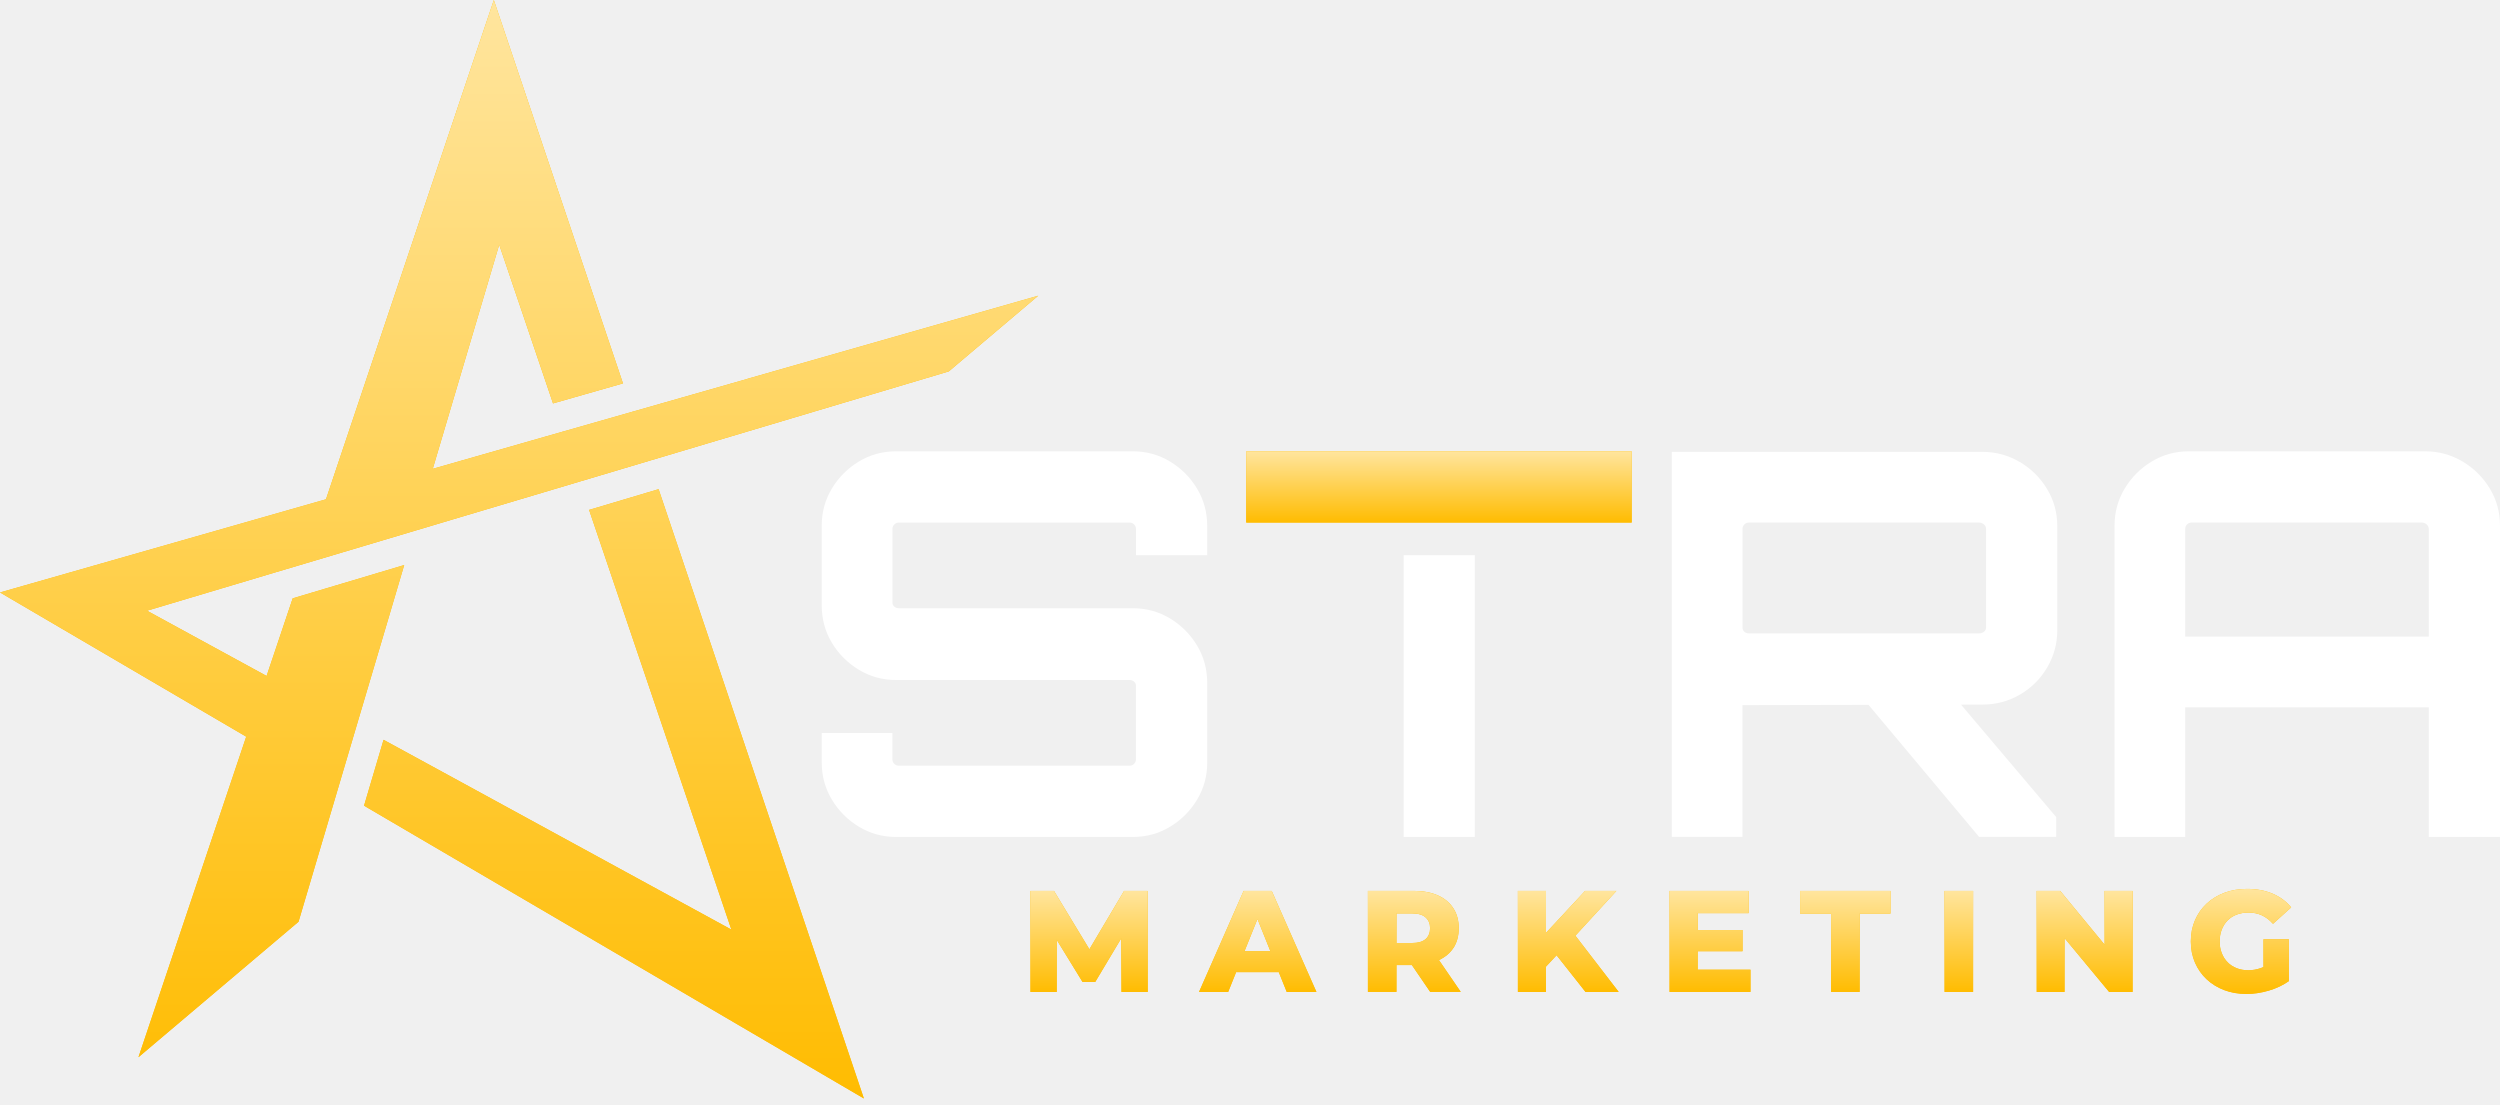
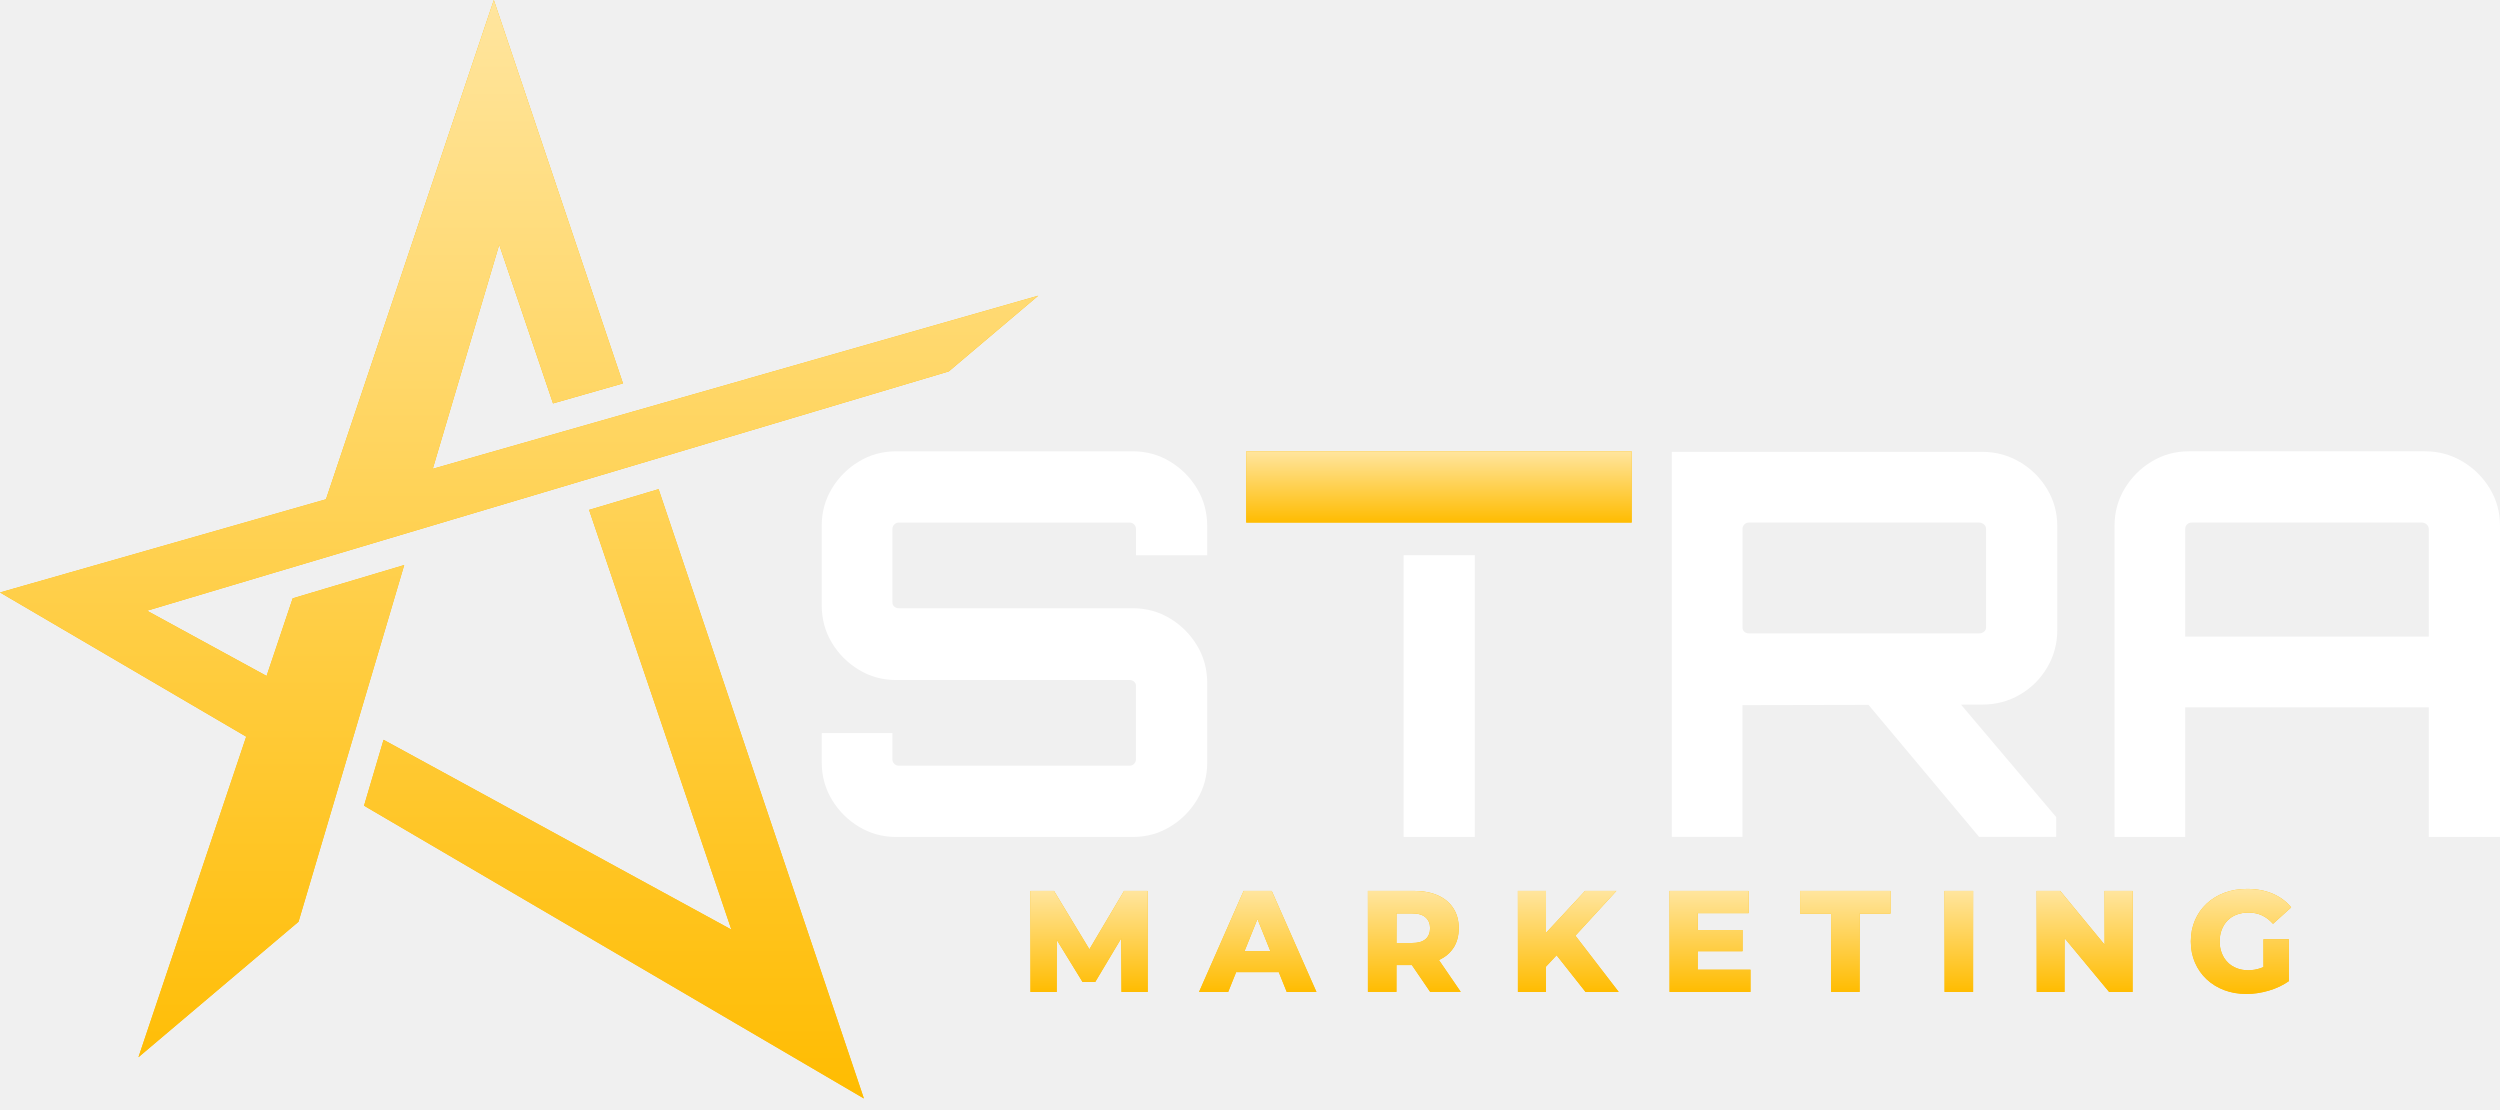
- <svg xmlns="http://www.w3.org/2000/svg" width="240" height="106" viewBox="0 0 240 106" fill="none">
-   <g clip-path="url(#clip0_1627_539)">
-     <path d="M71.76 36.369C69.96 36.884 68.164 37.397 66.364 37.912C66.063 37.997 65.764 38.084 65.463 38.169C63.884 38.621 62.304 39.071 60.722 39.523C58.484 40.16 56.247 40.801 54.009 41.441C52.684 41.821 51.356 42.201 50.029 42.58C49.87 42.626 49.708 42.672 49.549 42.718C48.703 42.958 47.858 43.202 47.012 43.443C45.19 43.964 43.37 44.484 41.546 45.005C43.671 37.833 45.798 30.659 47.924 23.487C49.645 28.568 51.367 33.649 53.09 38.728L59.806 36.807C55.671 24.537 51.541 12.271 47.407 0C42.035 15.979 36.666 31.956 31.294 47.932C20.86 50.916 10.431 53.897 0 56.876C7.876 61.49 15.757 66.104 23.636 70.721C20.188 80.979 16.739 91.235 13.292 101.491L28.66 88.485C28.964 87.461 29.267 86.433 29.572 85.407C29.998 83.973 30.421 82.537 30.846 81.105C30.94 80.793 31.032 80.483 31.124 80.171C31.549 78.731 31.977 77.292 32.402 75.854C33.02 73.774 33.635 71.692 34.25 69.614C34.403 69.106 34.551 68.595 34.702 68.088C34.97 67.178 35.243 66.268 35.511 65.36C36.009 63.677 36.506 61.999 37.006 60.321C37.606 58.297 38.204 56.27 38.804 54.244L28.1 57.44C27.264 59.93 26.428 62.409 25.593 64.893C21.768 62.804 17.939 60.718 14.112 58.627C16.806 57.822 19.503 57.018 22.198 56.213C22.453 56.136 22.704 56.06 22.959 55.986C24.063 55.654 25.167 55.325 26.273 54.995C27.255 54.703 28.233 54.41 29.215 54.12C32.734 53.07 36.255 52.016 39.777 50.966C41.038 50.588 42.301 50.213 43.562 49.835C46.41 48.989 49.257 48.137 52.104 47.288C53.28 46.937 54.458 46.588 55.634 46.234C57.86 45.571 60.087 44.905 62.313 44.241C64.46 43.6 66.602 42.958 68.745 42.321C69.24 42.172 69.737 42.026 70.233 41.878C73.846 40.799 77.461 39.719 81.074 38.641C84.41 37.648 87.746 36.652 91.082 35.655L99.672 28.387C90.367 31.045 81.066 33.706 71.76 36.364V36.369ZM66.443 56.512C65.367 53.33 64.294 50.143 63.225 46.961L56.553 48.949C57.951 53.077 59.352 57.208 60.751 61.331C63.903 70.633 67.056 79.936 70.211 89.24C61.61 84.55 53.012 79.855 44.411 75.16C41.884 73.781 39.351 72.401 36.822 71.022L34.948 77.347C36.306 78.144 37.656 78.936 39.011 79.728C53.653 88.304 68.291 96.879 82.933 105.455C77.437 89.14 71.939 72.827 66.445 56.512H66.443Z" fill="#FFBC01" />
-     <path d="M71.76 36.369C69.96 36.884 68.164 37.397 66.364 37.912C66.063 37.997 65.764 38.084 65.463 38.169C63.884 38.621 62.304 39.071 60.722 39.523C58.484 40.16 56.247 40.801 54.009 41.441C52.684 41.821 51.356 42.201 50.029 42.58C49.87 42.626 49.708 42.672 49.549 42.718C48.703 42.958 47.858 43.202 47.012 43.443C45.19 43.964 43.37 44.484 41.546 45.005C43.671 37.833 45.798 30.659 47.924 23.487C49.645 28.568 51.367 33.649 53.09 38.728L59.806 36.807C55.671 24.537 51.541 12.271 47.407 0C42.035 15.979 36.666 31.956 31.294 47.932C20.86 50.916 10.431 53.897 0 56.876C7.876 61.49 15.757 66.104 23.636 70.721C20.188 80.979 16.739 91.235 13.292 101.491L28.66 88.485C28.964 87.461 29.267 86.433 29.572 85.407C29.998 83.973 30.421 82.537 30.846 81.105C30.94 80.793 31.032 80.483 31.124 80.171C31.549 78.731 31.977 77.292 32.402 75.854C33.02 73.774 33.635 71.692 34.25 69.614C34.403 69.106 34.551 68.595 34.702 68.088C34.97 67.178 35.243 66.268 35.511 65.36C36.009 63.677 36.506 61.999 37.006 60.321C37.606 58.297 38.204 56.27 38.804 54.244L28.1 57.44C27.264 59.93 26.428 62.409 25.593 64.893C21.768 62.804 17.939 60.718 14.112 58.627C16.806 57.822 19.503 57.018 22.198 56.213C22.453 56.136 22.704 56.06 22.959 55.986C24.063 55.654 25.167 55.325 26.273 54.995C27.255 54.703 28.233 54.41 29.215 54.12C32.734 53.07 36.255 52.016 39.777 50.966C41.038 50.588 42.301 50.213 43.562 49.835C46.41 48.989 49.257 48.137 52.104 47.288C53.28 46.937 54.458 46.588 55.634 46.234C57.86 45.571 60.087 44.905 62.313 44.241C64.46 43.6 66.602 42.958 68.745 42.321C69.24 42.172 69.737 42.026 70.233 41.878C73.846 40.799 77.461 39.719 81.074 38.641C84.41 37.648 87.746 36.652 91.082 35.655L99.672 28.387C90.367 31.045 81.066 33.706 71.76 36.364V36.369ZM66.443 56.512C65.367 53.33 64.294 50.143 63.225 46.961L56.553 48.949C57.951 53.077 59.352 57.208 60.751 61.331C63.903 70.633 67.056 79.936 70.211 89.24C61.61 84.55 53.012 79.855 44.411 75.16C41.884 73.781 39.351 72.401 36.822 71.022L34.948 77.347C36.306 78.144 37.656 78.936 39.011 79.728C53.653 88.304 68.291 96.879 82.933 105.455C77.437 89.14 71.939 72.827 66.445 56.512H66.443Z" fill="url(#paint0_linear_1627_539)" />
-     <path d="M112.316 44.303C111.236 43.652 110.047 43.325 108.744 43.325H86.029C84.727 43.325 83.538 43.65 82.458 44.303C81.378 44.953 80.514 45.819 79.861 46.9C79.209 47.98 78.884 49.17 78.884 50.473V58.081C78.884 59.417 79.209 60.626 79.861 61.707C80.511 62.787 81.378 63.651 82.458 64.304C83.538 64.954 84.727 65.282 86.029 65.282H108.437C108.607 65.282 108.753 65.334 108.873 65.437C108.993 65.539 109.052 65.677 109.052 65.847V72.89C109.052 73.063 108.991 73.207 108.873 73.327C108.753 73.447 108.607 73.506 108.437 73.506H86.287C86.114 73.506 85.97 73.447 85.85 73.327C85.73 73.207 85.671 73.063 85.671 72.89V70.371H78.888V73.2C78.888 74.503 79.213 75.693 79.866 76.773C80.516 77.853 81.382 78.718 82.462 79.37C83.542 80.021 84.731 80.348 86.034 80.348H108.749C110.051 80.348 111.24 80.023 112.32 79.37C113.4 78.72 114.264 77.853 114.917 76.773C115.567 75.693 115.894 74.503 115.894 73.2V65.592C115.894 64.256 115.569 63.047 114.917 61.966C114.266 60.886 113.4 60.022 112.32 59.369C111.24 58.719 110.051 58.391 108.749 58.391H86.289C86.117 58.391 85.972 58.339 85.853 58.236C85.733 58.134 85.674 57.996 85.674 57.826V50.783C85.674 50.612 85.733 50.466 85.853 50.346C85.972 50.226 86.117 50.167 86.289 50.167H108.439C108.609 50.167 108.755 50.228 108.875 50.346C108.995 50.466 109.054 50.612 109.054 50.783V53.301H115.89V50.473C115.89 49.17 115.565 47.98 114.912 46.9C114.262 45.819 113.396 44.955 112.316 44.303Z" fill="white" />
-     <path d="M141.582 53.299H134.749V80.344H141.582V53.299Z" fill="white" />
-     <path d="M156.641 43.325H119.638V50.163H156.641V43.325Z" fill="#FFBC01" />
-     <path d="M156.641 43.325H119.638V50.163H156.641V43.325Z" fill="url(#paint1_linear_1627_539)" />
-     <path d="M193.901 44.355C192.803 43.704 191.606 43.377 190.303 43.377H160.495V80.341H167.278V67.693L179.379 67.667L189.993 80.341H197.394V78.438L188.259 67.645L190.303 67.641C191.606 67.641 192.803 67.324 193.901 66.689C194.996 66.056 195.871 65.19 196.521 64.092C197.171 62.996 197.499 61.796 197.499 60.493V50.518C197.499 49.215 197.174 48.026 196.521 46.946C195.871 45.865 194.996 45.001 193.901 44.348V44.355ZM190.663 60.24C190.663 60.412 190.593 60.547 190.458 60.65C190.321 60.753 190.166 60.805 189.995 60.805H167.896C167.723 60.805 167.579 60.753 167.459 60.65C167.339 60.547 167.281 60.41 167.281 60.24V50.78C167.281 50.61 167.339 50.464 167.459 50.344C167.579 50.224 167.723 50.165 167.896 50.165H189.995C190.166 50.165 190.321 50.226 190.458 50.344C190.595 50.464 190.663 50.61 190.663 50.78V60.24Z" fill="white" />
-     <path d="M239.022 46.9C238.37 45.819 237.497 44.955 236.402 44.303C235.304 43.652 234.107 43.325 232.804 43.325H210.139C208.837 43.325 207.648 43.65 206.568 44.303C205.488 44.953 204.624 45.819 203.971 46.9C203.321 47.98 202.996 49.17 202.996 50.473V80.344H209.779V67.903H233.164V80.344H240V50.473C240 49.17 239.675 47.98 239.022 46.9ZM233.164 61.115H209.779V50.781C209.779 50.61 209.838 50.464 209.958 50.344C210.078 50.224 210.224 50.165 210.395 50.165H232.494C232.664 50.165 232.819 50.226 232.957 50.344C233.094 50.464 233.162 50.61 233.162 50.781V61.115H233.164Z" fill="white" />
-     <path d="M107.911 85.53L104.581 91.13L101.182 85.53H98.926V95.223H101.446V90.225L103.924 94.267H105.142L107.638 90.081L107.662 95.223H110.182L110.167 85.53H107.911Z" fill="#FFBC01" />
-     <path d="M107.911 85.53L104.581 91.13L101.182 85.53H98.926V95.223H101.446V90.225L103.924 94.267H105.142L107.638 90.081L107.662 95.223H110.182L110.167 85.53H107.911Z" fill="url(#paint2_linear_1627_539)" />
-     <path d="M119.387 85.53L115.108 95.223H117.905L118.667 93.326H122.764L123.526 95.223H126.377L122.086 85.53H119.387ZM119.472 91.318L120.716 88.219L121.959 91.318H119.472Z" fill="#FFBC01" />
-     <path d="M119.387 85.53L115.108 95.223H117.905L118.667 93.326H122.764L123.526 95.223H126.377L122.086 85.53H119.387ZM119.472 91.318L120.716 88.219L121.959 91.318H119.472Z" fill="url(#paint3_linear_1627_539)" />
-     <path d="M139.521 91.012C139.868 90.486 140.04 89.849 140.04 89.1C140.04 88.352 139.868 87.736 139.521 87.197C139.174 86.658 138.679 86.243 138.033 85.957C137.387 85.671 136.621 85.527 135.735 85.527H131.319V95.22H134.06V92.645H135.541L137.298 95.22H140.232L138.138 92.167C138.729 91.887 139.194 91.505 139.519 91.01L139.521 91.012ZM136.857 88.07C137.143 88.323 137.287 88.668 137.287 89.102C137.287 89.537 137.143 89.906 136.857 90.154C136.571 90.403 136.141 90.528 135.57 90.528H134.06V87.688H135.57C136.141 87.688 136.571 87.815 136.857 88.068V88.07Z" fill="#FFBC01" />
-     <path d="M139.521 91.012C139.868 90.486 140.04 89.849 140.04 89.1C140.04 88.352 139.868 87.736 139.521 87.197C139.174 86.658 138.679 86.243 138.033 85.957C137.387 85.671 136.621 85.527 135.735 85.527H131.319V95.22H134.06V92.645H135.541L137.298 95.22H140.232L138.138 92.167C138.729 91.887 139.194 91.505 139.519 91.01L139.521 91.012ZM136.857 88.07C137.143 88.323 137.287 88.668 137.287 89.102C137.287 89.537 137.143 89.906 136.857 90.154C136.571 90.403 136.141 90.528 135.57 90.528H134.06V87.688H135.57C136.141 87.688 136.571 87.815 136.857 88.068V88.07Z" fill="url(#paint4_linear_1627_539)" />
-     <path d="M155.171 85.53H152.166L148.416 89.557V85.53H145.717V95.223H148.416V92.793L149.432 91.704L152.208 95.223H155.393L151.235 89.825L155.171 85.53Z" fill="#FFBC01" />
-     <path d="M155.171 85.53H152.166L148.416 89.557V85.53H145.717V95.223H148.416V92.793L149.432 91.704L152.208 95.223H155.393L151.235 89.825L155.171 85.53Z" fill="url(#paint5_linear_1627_539)" />
-     <path d="M162.979 91.318H167.284V89.282H162.979V87.662H167.865V85.53H160.278V95.223H168.046V93.09H162.979V91.318Z" fill="#FFBC01" />
-     <path d="M162.979 91.318H167.284V89.282H162.979V87.662H167.865V85.53H160.278V95.223H168.046V93.09H162.979V91.318Z" fill="url(#paint6_linear_1627_539)" />
-     <path d="M172.807 87.704H175.783V95.223H178.525V87.704H181.488V85.53H172.807V87.704Z" fill="#FFBC01" />
-     <path d="M172.807 87.704H175.783V95.223H178.525V87.704H181.488V85.53H172.807V87.704Z" fill="url(#paint7_linear_1627_539)" />
-     <path d="M189.419 85.53H186.679V95.223H189.419V85.53Z" fill="#FFBC01" />
-     <path d="M189.419 85.53H186.679V95.223H189.419V85.53Z" fill="url(#paint8_linear_1627_539)" />
-     <path d="M202.043 90.692L197.779 85.53H195.523V95.223H198.196V90.056L202.473 95.223H204.729V85.53H202.043V90.692Z" fill="#FFBC01" />
-     <path d="M202.043 90.692L197.779 85.53H195.523V95.223H198.196V90.056L202.473 95.223H204.729V85.53H202.043V90.692Z" fill="url(#paint9_linear_1627_539)" />
-     <path d="M217.298 92.833C217.206 92.874 217.113 92.913 217.021 92.944C216.633 93.077 216.235 93.145 215.83 93.145C215.424 93.145 215.053 93.077 214.715 92.944C214.377 92.811 214.089 92.621 213.849 92.376C213.609 92.132 213.421 91.84 213.288 91.497C213.155 91.156 213.087 90.781 213.087 90.375C213.087 89.969 213.155 89.581 213.288 89.24C213.421 88.9 213.609 88.605 213.849 88.361C214.089 88.116 214.379 87.928 214.721 87.8C215.062 87.671 215.441 87.605 215.856 87.605C216.327 87.605 216.753 87.693 217.137 87.869C217.518 88.044 217.876 88.317 218.21 88.686L219.953 87.108C219.482 86.536 218.886 86.097 218.169 85.792C217.449 85.486 216.637 85.335 215.731 85.335C214.937 85.335 214.213 85.458 213.558 85.702C212.904 85.947 212.332 86.294 211.848 86.741C211.363 87.189 210.988 87.721 210.72 88.341C210.451 88.959 210.318 89.637 210.318 90.377C210.318 91.117 210.451 91.794 210.72 92.414C210.988 93.031 211.361 93.566 211.841 94.013C212.321 94.461 212.884 94.808 213.53 95.052C214.176 95.297 214.887 95.419 215.662 95.419C216.362 95.419 217.075 95.312 217.8 95.1C218.524 94.889 219.168 94.583 219.731 94.186V90.17H217.294V92.835L217.298 92.833Z" fill="#FFBC01" />
-     <path d="M217.298 92.833C217.206 92.874 217.113 92.913 217.021 92.944C216.633 93.077 216.235 93.145 215.83 93.145C215.424 93.145 215.053 93.077 214.715 92.944C214.377 92.811 214.089 92.621 213.849 92.376C213.609 92.132 213.421 91.84 213.288 91.497C213.155 91.156 213.087 90.781 213.087 90.375C213.087 89.969 213.155 89.581 213.288 89.24C213.421 88.9 213.609 88.605 213.849 88.361C214.089 88.116 214.379 87.928 214.721 87.8C215.062 87.671 215.441 87.605 215.856 87.605C216.327 87.605 216.753 87.693 217.137 87.869C217.518 88.044 217.876 88.317 218.21 88.686L219.953 87.108C219.482 86.536 218.886 86.097 218.169 85.792C217.449 85.486 216.637 85.335 215.731 85.335C214.937 85.335 214.213 85.458 213.558 85.702C212.904 85.947 212.332 86.294 211.848 86.741C211.363 87.189 210.988 87.721 210.72 88.341C210.451 88.959 210.318 89.637 210.318 90.377C210.318 91.117 210.451 91.794 210.72 92.414C210.988 93.031 211.361 93.566 211.841 94.013C212.321 94.461 212.884 94.808 213.53 95.052C214.176 95.297 214.887 95.419 215.662 95.419C216.362 95.419 217.075 95.312 217.8 95.1C218.524 94.889 219.168 94.583 219.731 94.186V90.17H217.294V92.835L217.298 92.833Z" fill="url(#paint10_linear_1627_539)" />
+ <svg xmlns="http://www.w3.org/2000/svg" width="214" height="95" viewBox="0 0 214 95" fill="none">
+   <g clip-path="url(#clip0_2153_624)">
+     <path d="M63.986 32.429C62.381 32.888 60.78 33.345 59.175 33.805C58.906 33.881 58.64 33.958 58.371 34.034C56.963 34.437 55.554 34.838 54.144 35.241C52.148 35.809 50.154 36.381 48.158 36.952C46.977 37.29 45.792 37.629 44.609 37.968C44.467 38.008 44.323 38.049 44.181 38.09C43.426 38.304 42.673 38.522 41.919 38.736C40.294 39.201 38.672 39.664 37.045 40.13C38.94 33.735 40.837 27.338 42.732 20.942C44.267 25.473 45.802 30.004 47.339 34.532L53.327 32.82C49.64 21.879 45.958 10.941 42.271 0C37.481 14.248 32.693 28.494 27.904 42.739C18.601 45.4 9.301 48.058 0 50.715C7.023 54.829 14.05 58.943 21.075 63.059C18.001 72.206 14.925 81.351 11.852 90.496L25.555 78.899C25.826 77.986 26.096 77.07 26.369 76.155C26.748 74.876 27.125 73.596 27.505 72.319C27.588 72.041 27.67 71.764 27.752 71.486C28.131 70.202 28.513 68.919 28.892 67.637C29.442 65.782 29.991 63.925 30.54 62.072C30.676 61.619 30.808 61.164 30.942 60.712C31.182 59.901 31.425 59.089 31.664 58.279C32.108 56.779 32.551 55.282 32.997 53.786C33.532 51.982 34.065 50.174 34.6 48.368L25.055 51.217C24.31 53.438 23.565 55.648 22.82 57.863C19.41 56.001 15.995 54.14 12.583 52.276C14.986 51.557 17.39 50.841 19.793 50.123C20.021 50.055 20.244 49.987 20.472 49.921C21.456 49.625 22.441 49.331 23.427 49.037C24.303 48.776 25.174 48.516 26.05 48.257C29.188 47.321 32.328 46.381 35.468 45.445C36.592 45.108 37.718 44.773 38.843 44.437C41.382 43.681 43.921 42.922 46.459 42.165C47.508 41.852 48.559 41.541 49.607 41.225C51.592 40.634 53.578 40.04 55.562 39.449C57.477 38.876 59.387 38.304 61.297 37.736C61.739 37.604 62.183 37.473 62.624 37.341C65.846 36.379 69.07 35.416 72.291 34.455C75.266 33.569 78.24 32.682 81.215 31.792L88.874 25.312C80.577 27.682 72.283 30.054 63.986 32.425V32.429ZM59.245 50.39C58.286 47.552 57.329 44.711 56.375 41.873L50.426 43.646C51.673 47.327 52.922 51.011 54.169 54.687C56.98 62.981 59.792 71.276 62.605 79.572C54.936 75.39 47.269 71.204 39.6 67.018C37.347 65.788 35.088 64.558 32.833 63.328L31.162 68.968C32.372 69.678 33.577 70.385 34.785 71.091C47.841 78.737 60.893 86.384 73.949 94.03C69.048 79.483 64.145 64.937 59.247 50.39H59.245Z" fill="#FFBC01" />
+     <path d="M63.986 32.429C62.381 32.888 60.78 33.345 59.175 33.805C58.906 33.881 58.64 33.958 58.371 34.034C56.963 34.437 55.554 34.838 54.144 35.241C52.148 35.809 50.154 36.381 48.158 36.952C46.977 37.29 45.792 37.629 44.609 37.968C44.467 38.008 44.323 38.049 44.181 38.09C43.426 38.304 42.673 38.522 41.919 38.736C40.294 39.201 38.672 39.664 37.045 40.13C38.94 33.735 40.837 27.338 42.732 20.942C44.267 25.473 45.802 30.004 47.339 34.532L53.327 32.82C49.64 21.879 45.958 10.941 42.271 0C37.481 14.248 32.693 28.494 27.904 42.739C18.601 45.4 9.301 48.058 0 50.715C7.023 54.829 14.05 58.943 21.075 63.059C18.001 72.206 14.925 81.351 11.852 90.496L25.555 78.899C25.826 77.986 26.096 77.07 26.369 76.155C26.748 74.876 27.125 73.596 27.505 72.319C27.588 72.041 27.67 71.764 27.752 71.486C28.131 70.202 28.513 68.919 28.892 67.637C29.442 65.782 29.991 63.925 30.54 62.072C30.676 61.619 30.808 61.164 30.942 60.712C31.182 59.901 31.425 59.089 31.664 58.279C32.108 56.779 32.551 55.282 32.997 53.786C33.532 51.982 34.065 50.174 34.6 48.368L25.055 51.217C24.31 53.438 23.565 55.648 22.82 57.863C19.41 56.001 15.995 54.14 12.583 52.276C14.986 51.557 17.39 50.841 19.793 50.123C20.021 50.055 20.244 49.987 20.472 49.921C21.456 49.625 22.441 49.331 23.427 49.037C24.303 48.776 25.174 48.516 26.05 48.257C29.188 47.321 32.328 46.381 35.468 45.445C36.592 45.108 37.718 44.773 38.843 44.437C41.382 43.681 43.921 42.922 46.459 42.165C47.508 41.852 48.559 41.541 49.607 41.225C51.592 40.634 53.578 40.04 55.562 39.449C57.477 38.876 59.387 38.304 61.297 37.736C61.739 37.604 62.183 37.473 62.624 37.341C65.846 36.379 69.07 35.416 72.291 34.455C75.266 33.569 78.24 32.682 81.215 31.792L88.874 25.312C80.577 27.682 72.283 30.054 63.986 32.425V32.429ZM59.245 50.39C58.286 47.552 57.329 44.711 56.375 41.873L50.426 43.646C51.673 47.327 52.922 51.011 54.169 54.687C56.98 62.981 59.792 71.276 62.605 79.572C54.936 75.39 47.269 71.204 39.6 67.018C37.347 65.788 35.088 64.558 32.833 63.328L31.162 68.968C32.372 69.678 33.577 70.385 34.785 71.091C47.841 78.737 60.893 86.384 73.949 94.03C69.048 79.483 64.145 64.937 59.247 50.39H59.245Z" fill="url(#paint0_linear_2153_624)" />
+     <path d="M100.148 39.504C99.185 38.923 98.125 38.632 96.963 38.632H76.709C75.548 38.632 74.487 38.922 73.525 39.504C72.561 40.083 71.791 40.856 71.21 41.819C70.628 42.783 70.338 43.843 70.338 45.005V51.789C70.338 52.981 70.628 54.059 71.21 55.022C71.789 55.985 72.561 56.756 73.525 57.338C74.487 57.918 75.548 58.21 76.709 58.21H96.689C96.841 58.21 96.971 58.257 97.078 58.348C97.185 58.44 97.238 58.562 97.238 58.714V64.994C97.238 65.148 97.183 65.276 97.078 65.383C96.971 65.49 96.841 65.543 96.689 65.543H76.939C76.785 65.543 76.657 65.49 76.55 65.383C76.443 65.276 76.39 65.148 76.39 64.994V62.748H70.342V65.27C70.342 66.432 70.632 67.493 71.213 68.456C71.793 69.42 72.565 70.19 73.528 70.772C74.491 71.352 75.552 71.644 76.713 71.644H96.967C98.129 71.644 99.189 71.354 100.152 70.772C101.115 70.192 101.885 69.42 102.467 68.456C103.047 67.493 103.339 66.432 103.339 65.27V58.486C103.339 57.295 103.049 56.217 102.467 55.254C101.887 54.29 101.115 53.52 100.152 52.938C99.189 52.358 98.129 52.066 96.967 52.066H76.941C76.787 52.066 76.659 52.019 76.552 51.928C76.445 51.836 76.392 51.714 76.392 51.562V45.282C76.392 45.13 76.445 44.999 76.552 44.892C76.659 44.785 76.787 44.733 76.941 44.733H96.691C96.843 44.733 96.973 44.787 97.08 44.892C97.187 44.999 97.24 45.13 97.24 45.282V47.528H103.335V45.005C103.335 43.843 103.045 42.783 102.463 41.819C101.883 40.856 101.111 40.085 100.148 39.504Z" fill="white" />
+     <path d="M126.245 47.526H120.151V71.64H126.245V47.526Z" fill="white" />
+     <path d="M139.672 38.632H106.677V44.729H139.672V38.632Z" fill="#FFBC01" />
+     <path d="M139.672 38.632H106.677V44.729H139.672V38.632Z" fill="url(#paint1_linear_2153_624)" />
+     <path d="M172.895 39.55C171.917 38.97 170.849 38.678 169.687 38.678H143.108V71.638H149.157V60.36L159.946 60.337L169.411 71.638H176.01V69.941L167.864 60.317L169.687 60.313C170.849 60.313 171.917 60.031 172.895 59.465C173.872 58.9 174.652 58.128 175.232 57.149C175.811 56.172 176.103 55.101 176.103 53.94V45.045C176.103 43.884 175.813 42.823 175.232 41.86C174.652 40.896 173.872 40.126 172.895 39.544V39.55ZM170.008 53.714C170.008 53.867 169.946 53.988 169.825 54.08C169.703 54.171 169.565 54.218 169.413 54.218H149.707C149.554 54.218 149.425 54.171 149.318 54.08C149.211 53.988 149.159 53.865 149.159 53.714V45.279C149.159 45.127 149.211 44.997 149.318 44.89C149.425 44.783 149.554 44.73 149.707 44.73H169.413C169.565 44.73 169.703 44.785 169.825 44.89C169.948 44.997 170.008 45.127 170.008 45.279V53.714Z" fill="white" />
+     <path d="M213.128 41.819C212.547 40.856 211.768 40.085 210.792 39.503C209.813 38.923 208.745 38.631 207.584 38.631H187.374C186.213 38.631 185.153 38.921 184.19 39.503C183.227 40.083 182.456 40.856 181.874 41.819C181.295 42.782 181.005 43.843 181.005 45.005V71.64H187.053V60.547H207.905V71.64H214V45.005C214 43.843 213.71 42.782 213.128 41.819ZM207.905 54.494H187.053V45.279C187.053 45.128 187.106 44.997 187.213 44.89C187.32 44.783 187.45 44.731 187.602 44.731H207.307C207.459 44.731 207.597 44.785 207.72 44.89C207.842 44.997 207.903 45.128 207.903 45.279V54.494H207.905Z" fill="white" />
+     <path d="M96.22 76.264L93.252 81.258L90.221 76.264H88.209V84.907H90.456V80.45L92.666 84.055H93.752L95.977 80.322L95.999 84.907H98.246L98.232 76.264H96.22Z" fill="#FFBC01" />
+     <path d="M96.22 76.264L93.252 81.258L90.221 76.264H88.209V84.907H90.456V80.45L92.666 84.055H93.752L95.977 80.322L95.999 84.907H98.246L98.232 76.264H96.22Z" fill="url(#paint2_linear_2153_624)" />
+     <path d="M106.454 76.264L102.639 84.907H105.133L105.812 83.216H109.465L110.144 84.907H112.687L108.86 76.264H106.454ZM106.53 81.425L107.638 78.662L108.747 81.425H106.53Z" fill="#FFBC01" />
+     <path d="M106.454 76.264L102.639 84.907H105.133L105.812 83.216H109.465L110.144 84.907H112.687L108.86 76.264H106.454ZM106.53 81.425L107.638 78.662L108.747 81.425H106.53Z" fill="url(#paint3_linear_2153_624)" />
+     <path d="M124.406 81.152C124.715 80.683 124.869 80.115 124.869 79.448C124.869 78.78 124.715 78.231 124.406 77.751C124.096 77.27 123.655 76.9 123.079 76.645C122.503 76.39 121.82 76.262 121.03 76.262H117.093V84.905H119.536V82.608H120.857L122.423 84.905H125.04L123.172 82.182C123.7 81.933 124.114 81.592 124.404 81.15L124.406 81.152ZM122.03 78.529C122.285 78.755 122.414 79.062 122.414 79.45C122.414 79.837 122.285 80.166 122.03 80.388C121.775 80.609 121.392 80.72 120.883 80.72H119.536V78.188H120.883C121.392 78.188 121.775 78.301 122.03 78.527V78.529Z" fill="#FFBC01" />
+     <path d="M124.406 81.152C124.715 80.683 124.869 80.115 124.869 79.448C124.869 78.78 124.715 78.231 124.406 77.751C124.096 77.27 123.655 76.9 123.079 76.645C122.503 76.39 121.82 76.262 121.03 76.262H117.093V84.905H119.536V82.608H120.857L122.423 84.905H125.04L123.172 82.182C123.7 81.933 124.114 81.592 124.404 81.15L124.406 81.152ZM122.03 78.529C122.285 78.755 122.414 79.062 122.414 79.45C122.414 79.837 122.285 80.166 122.03 80.388C121.775 80.609 121.392 80.72 120.883 80.72H119.536V78.188H120.883C121.392 78.188 121.775 78.301 122.03 78.527V78.529Z" fill="url(#paint4_linear_2153_624)" />
+     <path d="M138.361 76.264H135.682L132.338 79.855V76.264H129.932V84.907H132.338V82.741L133.245 81.77L135.719 84.907H138.56L134.852 80.094L138.361 76.264Z" fill="#FFBC01" />
+     <path d="M138.361 76.264H135.682L132.338 79.855V76.264H129.932V84.907H132.338V82.741L133.245 81.77L135.719 84.907H138.56L134.852 80.094L138.361 76.264Z" fill="url(#paint5_linear_2153_624)" />
+     <path d="M145.324 81.425H149.162V79.61H145.324V78.166H149.679V76.264H142.915V84.907H149.841V83.006H145.324V81.425Z" fill="#FFBC01" />
+     <path d="M145.324 81.425H149.162V79.61H145.324V78.166H149.679V76.264H142.915V84.907H149.841V83.006H145.324V81.425Z" fill="url(#paint6_linear_2153_624)" />
+     <path d="M154.086 78.203H156.74V84.907H159.185V78.203H161.827V76.264H154.086V78.203Z" fill="#FFBC01" />
+     <path d="M154.086 78.203H156.74V84.907H159.185V78.203H161.827V76.264H154.086V78.203Z" fill="url(#paint7_linear_2153_624)" />
+     <path d="M168.899 76.264H166.455V84.907H168.899V76.264Z" fill="#FFBC01" />
+     <path d="M168.899 76.264H166.455V84.907H168.899V76.264Z" fill="url(#paint8_linear_2153_624)" />
+     <path d="M180.155 80.867L176.353 76.264H174.342V84.907H176.725V80.3L180.538 84.907H182.55V76.264H180.155V80.867Z" fill="#FFBC01" />
+     <path d="M180.155 80.867L176.353 76.264H174.342V84.907H176.725V80.3L180.538 84.907H182.55V76.264H180.155V80.867Z" fill="url(#paint9_linear_2153_624)" />
+     <path d="M193.758 82.776C193.676 82.813 193.592 82.848 193.511 82.875C193.164 82.994 192.81 83.054 192.448 83.054C192.087 83.054 191.756 82.994 191.454 82.875C191.153 82.756 190.896 82.587 190.682 82.369C190.468 82.151 190.301 81.89 190.182 81.585C190.063 81.281 190.003 80.947 190.003 80.585C190.003 80.222 190.063 79.876 190.182 79.573C190.301 79.269 190.468 79.006 190.682 78.788C190.896 78.57 191.155 78.403 191.46 78.288C191.764 78.173 192.102 78.115 192.472 78.115C192.892 78.115 193.271 78.193 193.614 78.35C193.954 78.506 194.273 78.749 194.571 79.078L196.125 77.671C195.705 77.161 195.174 76.77 194.534 76.498C193.892 76.225 193.168 76.091 192.361 76.091C191.653 76.091 191.007 76.2 190.423 76.418C189.84 76.636 189.33 76.945 188.898 77.344C188.466 77.743 188.131 78.218 187.892 78.771C187.653 79.321 187.534 79.927 187.534 80.586C187.534 81.246 187.653 81.85 187.892 82.402C188.131 82.953 188.464 83.43 188.892 83.829C189.32 84.228 189.822 84.537 190.398 84.755C190.974 84.973 191.608 85.082 192.299 85.082C192.923 85.082 193.559 84.987 194.205 84.798C194.851 84.609 195.425 84.337 195.927 83.983V80.401H193.754V82.778L193.758 82.776Z" fill="#FFBC01" />
+     <path d="M193.758 82.776C193.676 82.813 193.592 82.848 193.511 82.875C193.164 82.994 192.81 83.054 192.448 83.054C192.087 83.054 191.756 82.994 191.454 82.875C191.153 82.756 190.896 82.587 190.682 82.369C190.468 82.151 190.301 81.89 190.182 81.585C190.063 81.281 190.003 80.947 190.003 80.585C190.003 80.222 190.063 79.876 190.182 79.573C190.301 79.269 190.468 79.006 190.682 78.788C190.896 78.57 191.155 78.403 191.46 78.288C191.764 78.173 192.102 78.115 192.472 78.115C192.892 78.115 193.271 78.193 193.614 78.35C193.954 78.506 194.273 78.749 194.571 79.078L196.125 77.671C195.705 77.161 195.174 76.77 194.534 76.498C193.892 76.225 193.168 76.091 192.361 76.091C191.653 76.091 191.007 76.2 190.423 76.418C189.84 76.636 189.33 76.945 188.898 77.344C188.466 77.743 188.131 78.218 187.892 78.771C187.653 79.321 187.534 79.927 187.534 80.586C187.534 81.246 187.653 81.85 187.892 82.402C188.131 82.953 188.464 83.43 188.892 83.829C189.32 84.228 189.822 84.537 190.398 84.755C190.974 84.973 191.608 85.082 192.299 85.082C192.923 85.082 193.559 84.987 194.205 84.798C194.851 84.609 195.425 84.337 195.927 83.983V80.401H193.754V82.778L193.758 82.776Z" fill="url(#paint10_linear_2153_624)" />
  </g>
  <defs>
-     <linearGradient id="paint0_linear_1627_539" x1="49.836" y1="0" x2="49.836" y2="105.455" gradientUnits="userSpaceOnUse">
+     <linearGradient id="paint0_linear_2153_624" x1="44.437" y1="0" x2="44.437" y2="94.03" gradientUnits="userSpaceOnUse">
      <stop stop-color="#FFE59E" />
      <stop offset="1" stop-color="#FFBC01" />
    </linearGradient>
-     <linearGradient id="paint1_linear_1627_539" x1="138.14" y1="43.325" x2="138.14" y2="50.163" gradientUnits="userSpaceOnUse">
+     <linearGradient id="paint1_linear_2153_624" x1="123.174" y1="38.632" x2="123.174" y2="44.729" gradientUnits="userSpaceOnUse">
      <stop stop-color="#FFE59E" />
      <stop offset="1" stop-color="#FFBC01" />
    </linearGradient>
-     <linearGradient id="paint2_linear_1627_539" x1="104.554" y1="85.53" x2="104.554" y2="95.223" gradientUnits="userSpaceOnUse">
+     <linearGradient id="paint2_linear_2153_624" x1="93.227" y1="76.264" x2="93.227" y2="84.907" gradientUnits="userSpaceOnUse">
      <stop stop-color="#FFE59E" />
      <stop offset="1" stop-color="#FFBC01" />
    </linearGradient>
-     <linearGradient id="paint3_linear_1627_539" x1="120.743" y1="85.53" x2="120.743" y2="95.223" gradientUnits="userSpaceOnUse">
+     <linearGradient id="paint3_linear_2153_624" x1="107.663" y1="76.264" x2="107.663" y2="84.907" gradientUnits="userSpaceOnUse">
      <stop stop-color="#FFE59E" />
      <stop offset="1" stop-color="#FFBC01" />
    </linearGradient>
-     <linearGradient id="paint4_linear_1627_539" x1="135.776" y1="85.527" x2="135.776" y2="95.22" gradientUnits="userSpaceOnUse">
+     <linearGradient id="paint4_linear_2153_624" x1="121.066" y1="76.262" x2="121.066" y2="84.905" gradientUnits="userSpaceOnUse">
      <stop stop-color="#FFE59E" />
      <stop offset="1" stop-color="#FFBC01" />
    </linearGradient>
-     <linearGradient id="paint5_linear_1627_539" x1="150.555" y1="85.53" x2="150.555" y2="95.223" gradientUnits="userSpaceOnUse">
+     <linearGradient id="paint5_linear_2153_624" x1="134.246" y1="76.264" x2="134.246" y2="84.907" gradientUnits="userSpaceOnUse">
      <stop stop-color="#FFE59E" />
      <stop offset="1" stop-color="#FFBC01" />
    </linearGradient>
-     <linearGradient id="paint6_linear_1627_539" x1="164.162" y1="85.53" x2="164.162" y2="95.223" gradientUnits="userSpaceOnUse">
+     <linearGradient id="paint6_linear_2153_624" x1="146.378" y1="76.264" x2="146.378" y2="84.907" gradientUnits="userSpaceOnUse">
      <stop stop-color="#FFE59E" />
      <stop offset="1" stop-color="#FFBC01" />
    </linearGradient>
-     <linearGradient id="paint7_linear_1627_539" x1="177.147" y1="85.53" x2="177.147" y2="95.223" gradientUnits="userSpaceOnUse">
+     <linearGradient id="paint7_linear_2153_624" x1="157.956" y1="76.264" x2="157.956" y2="84.907" gradientUnits="userSpaceOnUse">
      <stop stop-color="#FFE59E" />
      <stop offset="1" stop-color="#FFBC01" />
    </linearGradient>
-     <linearGradient id="paint8_linear_1627_539" x1="188.049" y1="85.53" x2="188.049" y2="95.223" gradientUnits="userSpaceOnUse">
+     <linearGradient id="paint8_linear_2153_624" x1="167.677" y1="76.264" x2="167.677" y2="84.907" gradientUnits="userSpaceOnUse">
      <stop stop-color="#FFE59E" />
      <stop offset="1" stop-color="#FFBC01" />
    </linearGradient>
-     <linearGradient id="paint9_linear_1627_539" x1="200.126" y1="85.53" x2="200.126" y2="95.223" gradientUnits="userSpaceOnUse">
+     <linearGradient id="paint9_linear_2153_624" x1="178.446" y1="76.264" x2="178.446" y2="84.907" gradientUnits="userSpaceOnUse">
      <stop stop-color="#FFE59E" />
      <stop offset="1" stop-color="#FFBC01" />
    </linearGradient>
-     <linearGradient id="paint10_linear_1627_539" x1="215.136" y1="85.335" x2="215.136" y2="95.419" gradientUnits="userSpaceOnUse">
+     <linearGradient id="paint10_linear_2153_624" x1="191.83" y1="76.091" x2="191.83" y2="85.082" gradientUnits="userSpaceOnUse">
      <stop stop-color="#FFE59E" />
      <stop offset="1" stop-color="#FFBC01" />
    </linearGradient>
-     <clipPath id="clip0_1627_539">
-       <rect width="240" height="105.455" fill="white" />
+     <clipPath id="clip0_2153_624">
+       <rect width="214" height="94.03" fill="white" />
    </clipPath>
  </defs>
</svg>
